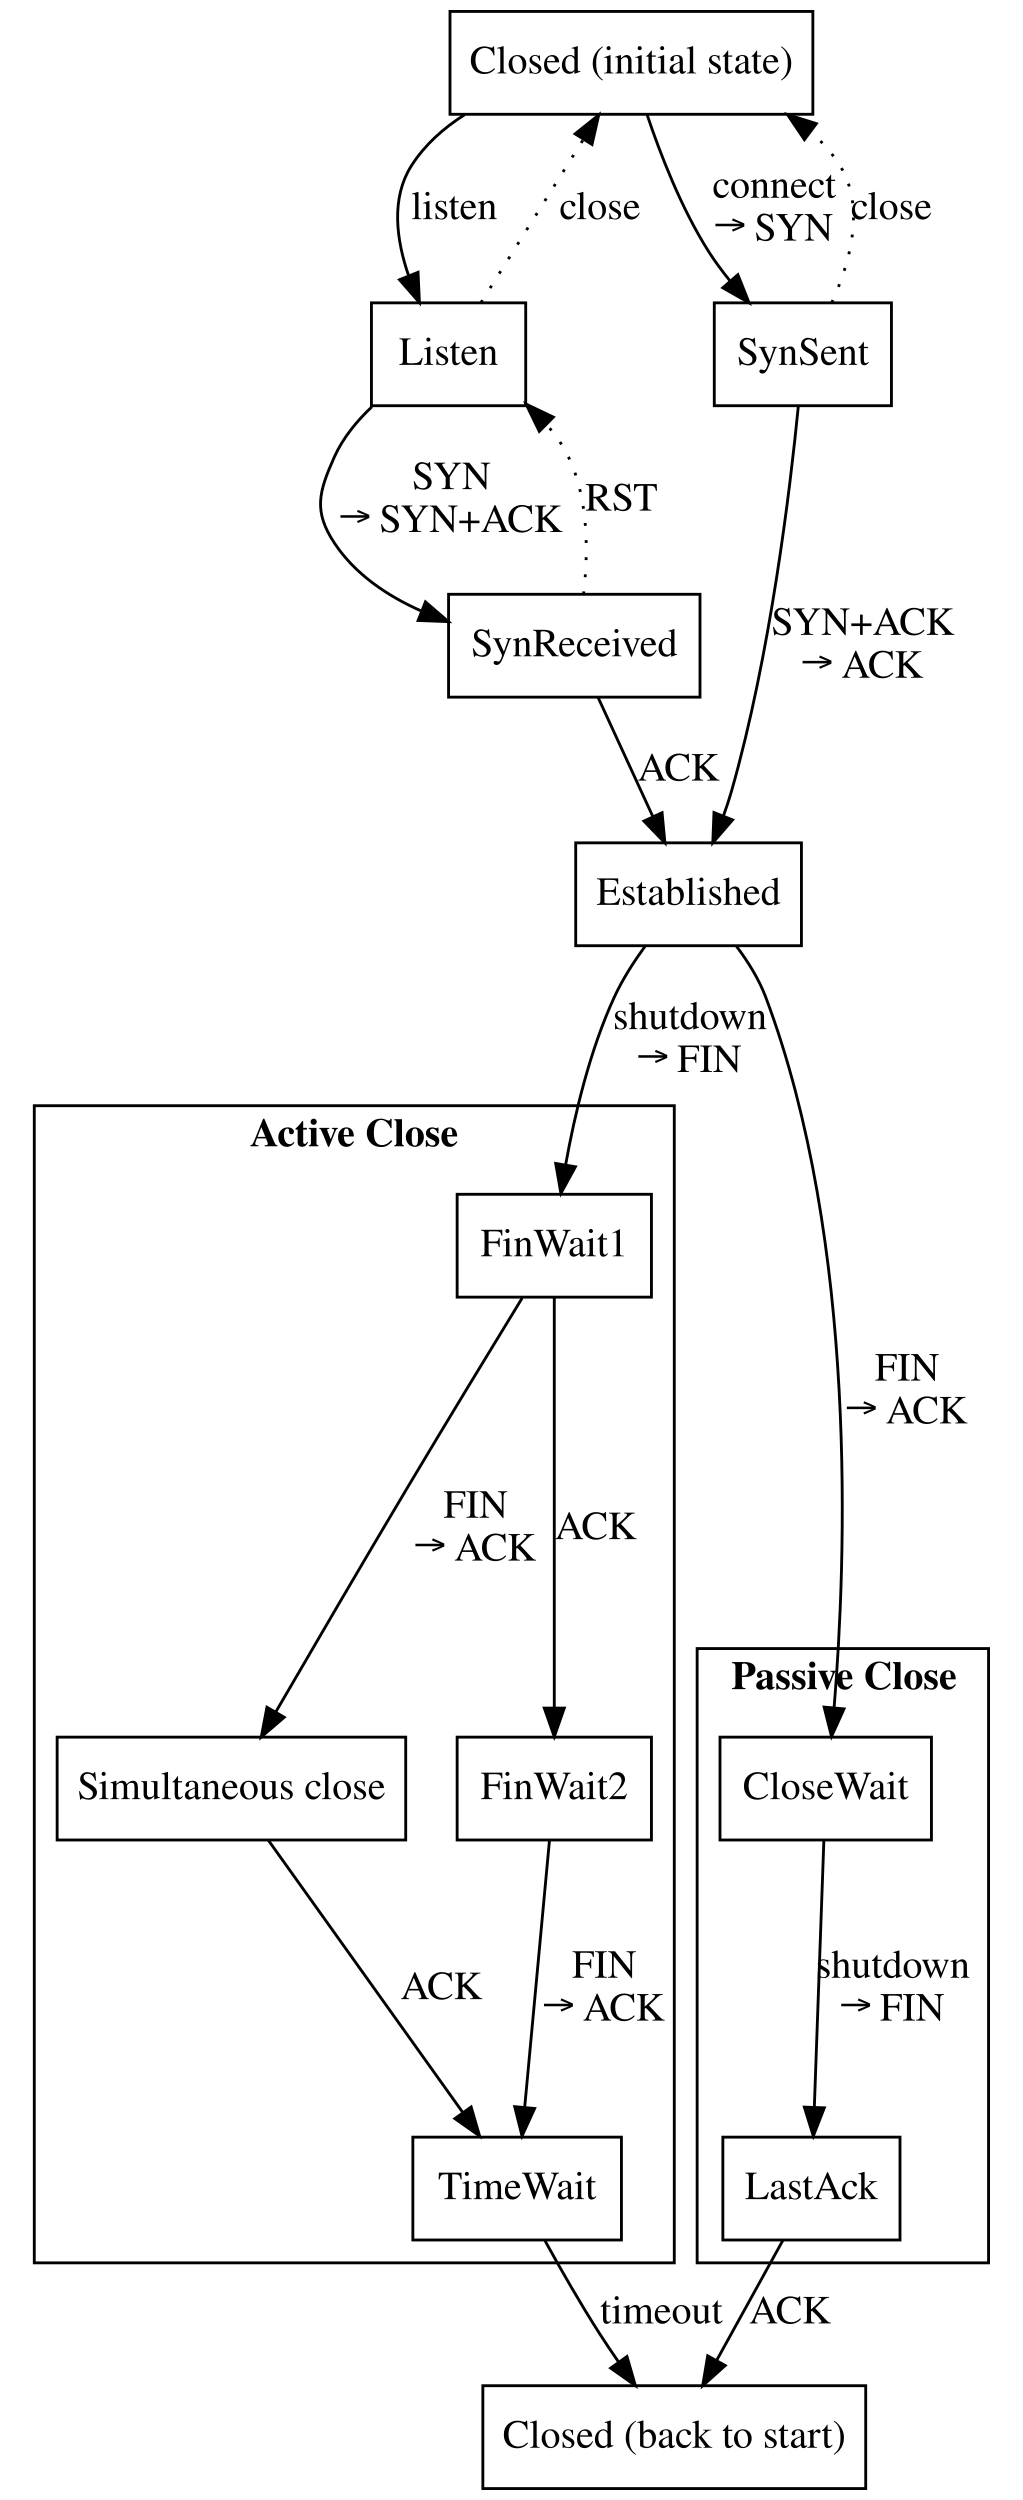
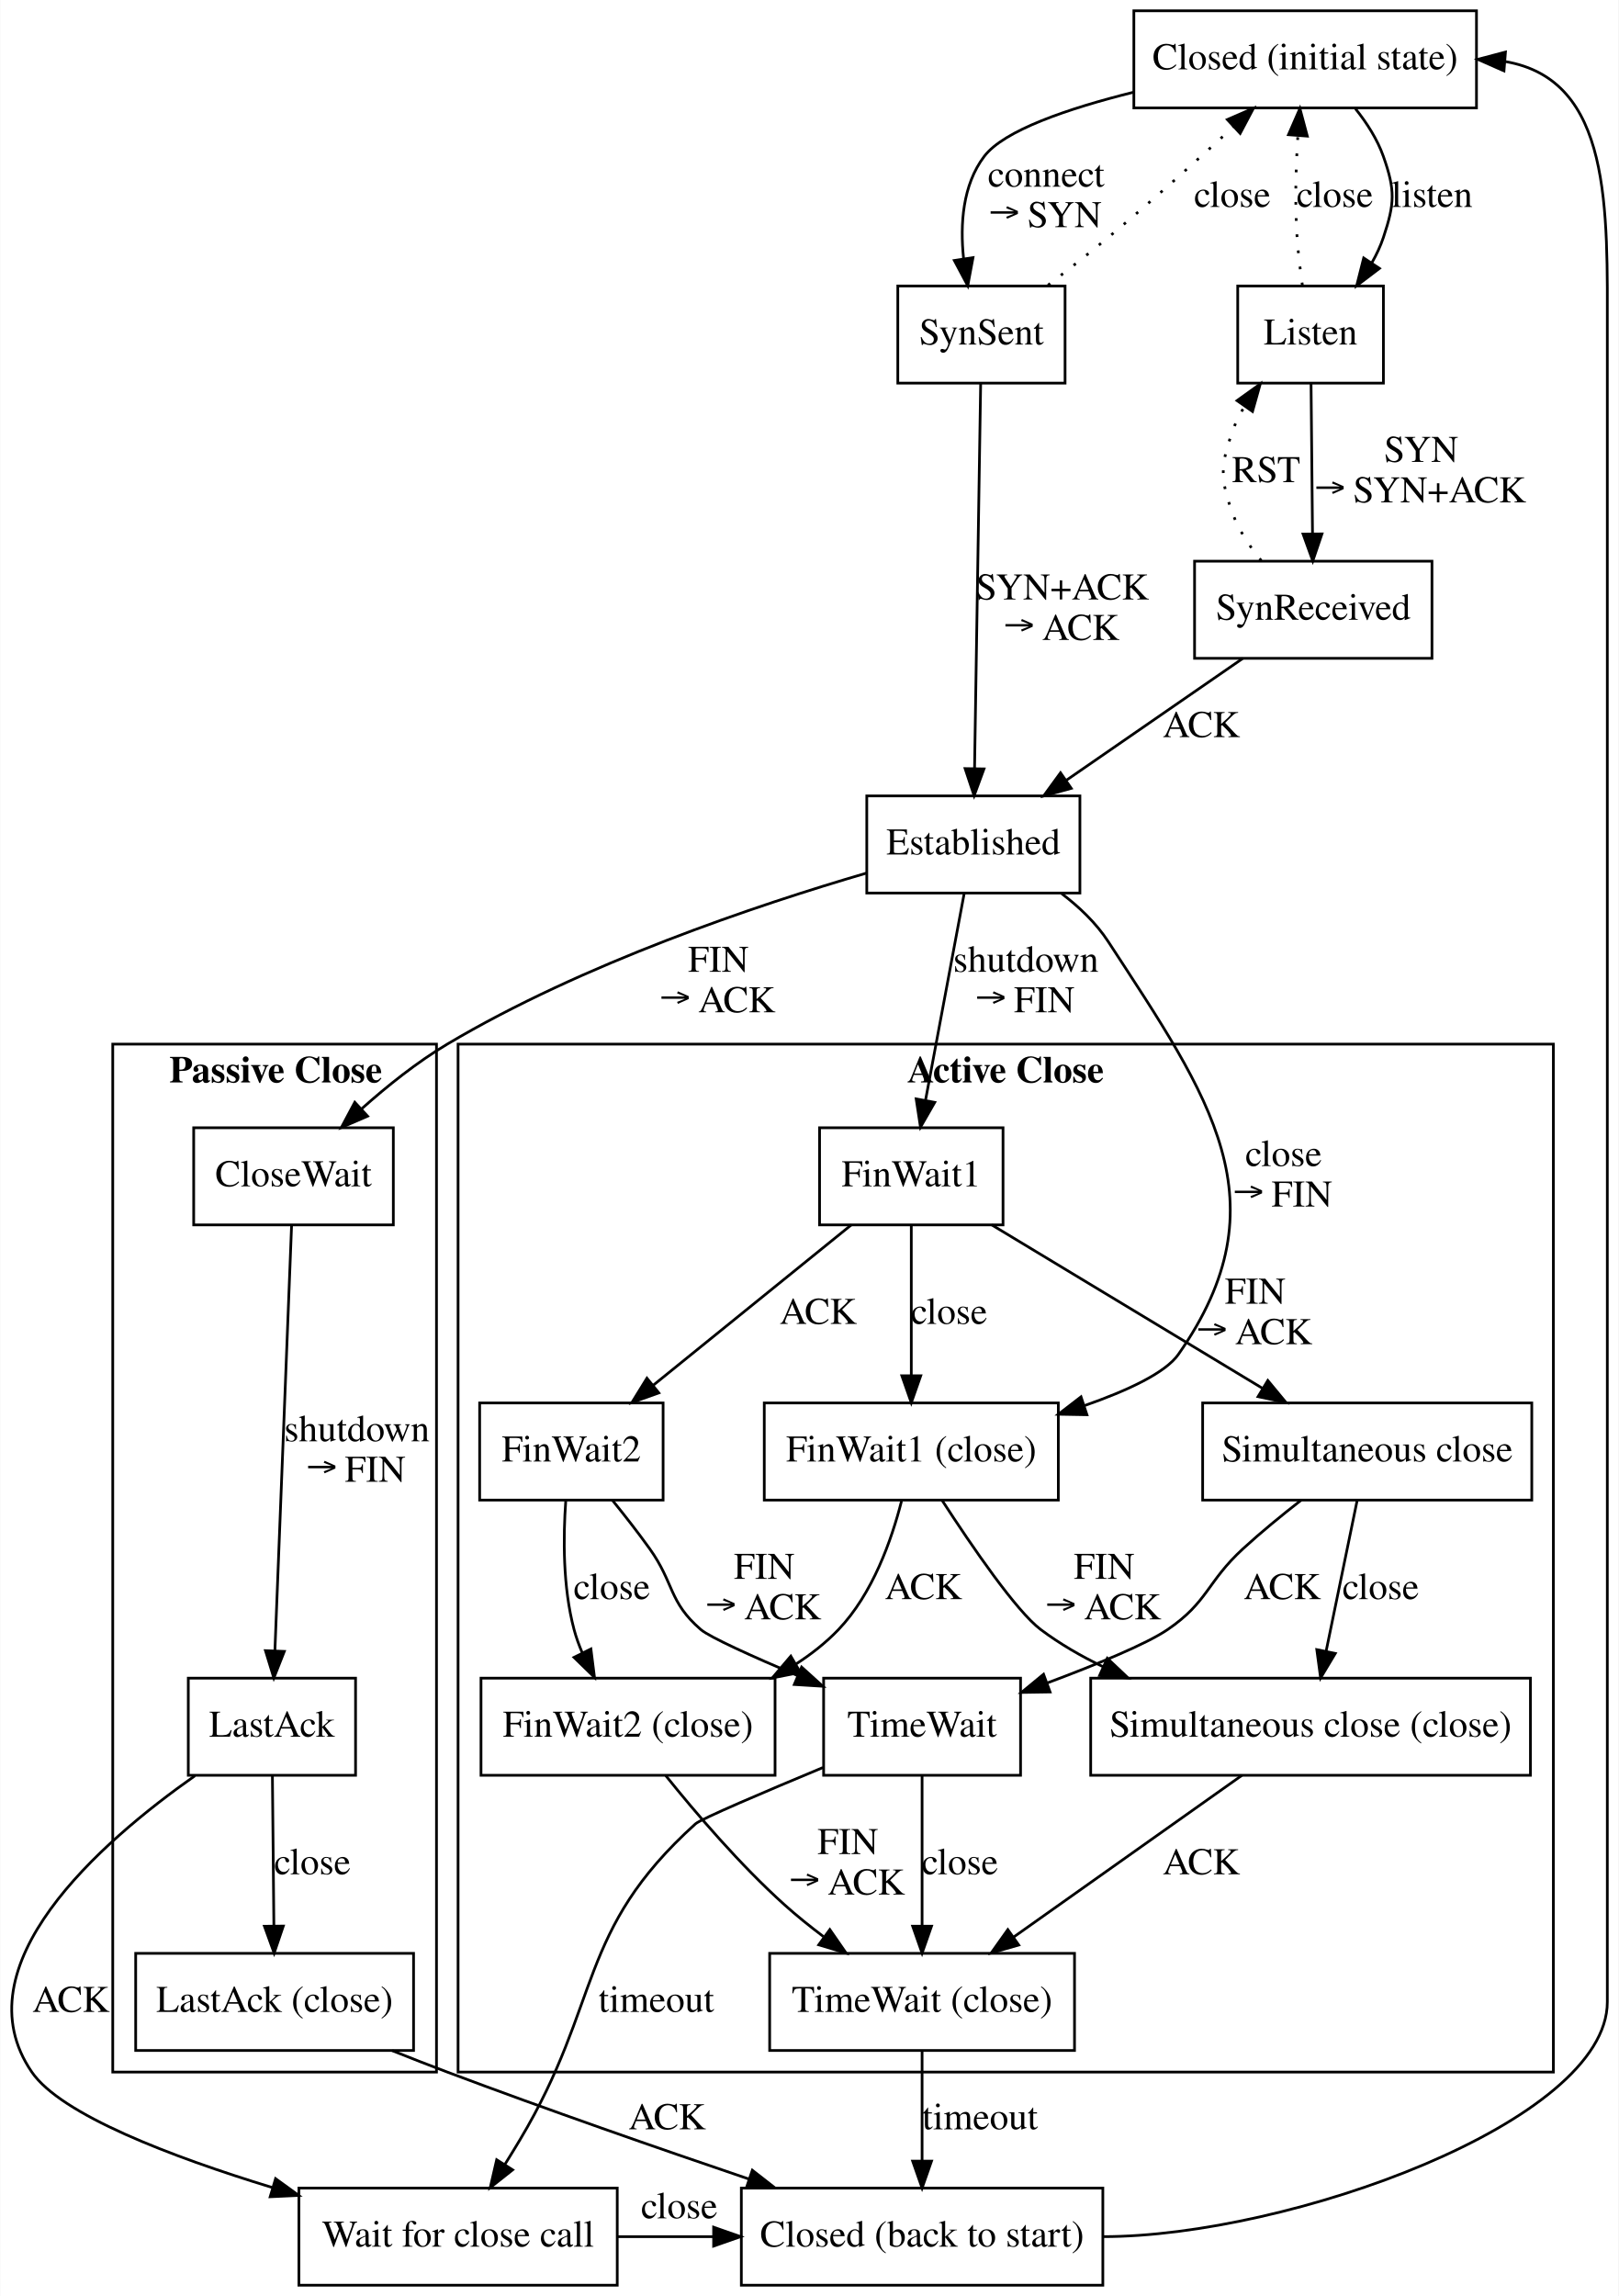
- <svg xmlns="http://www.w3.org/2000/svg" width="358pt" height="875pt" viewBox="0.00 0.00 358.00 875.00">
-   <g id="graph0" class="graph" transform="scale(1 1) rotate(0) translate(4 871)">
-     <polygon fill="#ffffff" stroke="transparent" points="-4,4 -4,-871 354,-871 354,4 -4,4" />
+ <svg xmlns="http://www.w3.org/2000/svg" width="600pt" height="851pt" viewBox="0.00 0.00 599.81 851.00">
+   <g id="graph0" class="graph" transform="scale(1 1) rotate(0) translate(4 847)">
+     <polygon fill="#ffffff" stroke="transparent" points="-4,4 -4,-847 595.814,-847 595.814,4 -4,4" />
    <g id="clust1" class="cluster">
-       <polygon fill="none" stroke="#000000" points="240,-79 240,-294 342,-294 342,-79 240,-79" />
-       <text text-anchor="start" x="248" y="-279.8" font-family="Times,serif" font-size="14.00" fill="#000000"> </text>
-       <text text-anchor="start" x="252" y="-279.8" font-family="Times,serif" font-weight="bold" font-size="14.00" fill="#000000">Passive Close</text>
-       <text text-anchor="start" x="330" y="-279.8" font-family="Times,serif" font-size="14.00" fill="#000000"> </text>
+       <polygon fill="none" stroke="#000000" points="37.701,-79 37.701,-460 157.701,-460 157.701,-79 37.701,-79" />
+       <text text-anchor="start" x="54.701" y="-445.8" font-family="Times,serif" font-size="14.00" fill="#000000"> </text>
+       <text text-anchor="start" x="58.701" y="-445.8" font-family="Times,serif" font-weight="bold" font-size="14.00" fill="#000000">Passive Close</text>
+       <text text-anchor="start" x="136.701" y="-445.8" font-family="Times,serif" font-size="14.00" fill="#000000"> </text>
    </g>
    <g id="clust2" class="cluster">
-       <polygon fill="none" stroke="#000000" points="8,-79 8,-484 232,-484 232,-79 8,-79" />
-       <text text-anchor="start" x="79.5" y="-469.8" font-family="Times,serif" font-size="14.00" fill="#000000"> </text>
-       <text text-anchor="start" x="83.5" y="-469.8" font-family="Times,serif" font-weight="bold" font-size="14.00" fill="#000000">Active Close</text>
-       <text text-anchor="start" x="156.5" y="-469.8" font-family="Times,serif" font-size="14.00" fill="#000000"> </text>
+       <polygon fill="none" stroke="#000000" points="165.701,-79 165.701,-460 571.701,-460 571.701,-79 165.701,-79" />
+       <text text-anchor="start" x="328.201" y="-445.8" font-family="Times,serif" font-size="14.00" fill="#000000"> </text>
+       <text text-anchor="start" x="332.201" y="-445.8" font-family="Times,serif" font-weight="bold" font-size="14.00" fill="#000000">Active Close</text>
+       <text text-anchor="start" x="405.201" y="-445.8" font-family="Times,serif" font-size="14.00" fill="#000000"> </text>
    </g>
    <g id="node1" class="node">
-       <polygon fill="none" stroke="#000000" points="280.5,-867 153.5,-867 153.5,-831 280.5,-831 280.5,-867" />
-       <text text-anchor="middle" x="217" y="-845.3" font-family="Times,serif" font-size="14.00" fill="#000000">Closed (initial state)</text>
+       <polygon fill="none" stroke="#000000" points="543.201,-843 416.201,-843 416.201,-807 543.201,-807 543.201,-843" />
+       <text text-anchor="middle" x="479.701" y="-821.3" font-family="Times,serif" font-size="14.00" fill="#000000">Closed (initial state)</text>
+     </g>
+     <g id="node3" class="node">
+       <polygon fill="none" stroke="#000000" points="508.701,-741 454.701,-741 454.701,-705 508.701,-705 508.701,-741" />
+       <text text-anchor="middle" x="481.701" y="-719.3" font-family="Times,serif" font-size="14.00" fill="#000000">Listen</text>
+     </g>
+     <g id="edge1" class="edge">
+       <path fill="none" stroke="#000000" d="M498.346,-806.694C502.566,-801.419 506.459,-795.358 508.701,-789 513.136,-776.426 512.917,-771.649 508.701,-759 507.639,-755.813 506.171,-752.681 504.465,-749.675" />
+       <polygon fill="#000000" stroke="#000000" points="507.234,-747.517 498.796,-741.109 501.396,-751.38 507.234,-747.517" />
+       <text text-anchor="middle" x="526.701" y="-770.3" font-family="Times,serif" font-size="14.00" fill="#000000">listen</text>
+     </g>
+     <g id="node4" class="node">
+       <polygon fill="none" stroke="#000000" points="390.701,-741 328.701,-741 328.701,-705 390.701,-705 390.701,-741" />
+       <text text-anchor="middle" x="359.701" y="-719.3" font-family="Times,serif" font-size="14.00" fill="#000000">SynSent</text>
+     </g>
+     <g id="edge2" class="edge">
+       <path fill="none" stroke="#000000" d="M416.011,-812.803C391.665,-806.748 367.978,-798.651 360.701,-789 352.723,-778.42 351.748,-763.934 353.077,-751.228" />
+       <polygon fill="#000000" stroke="#000000" points="356.574,-751.514 354.632,-741.098 349.655,-750.451 356.574,-751.514" />
+       <text text-anchor="middle" x="383.701" y="-777.8" font-family="Times,serif" font-size="14.00" fill="#000000">connect</text>
+       <text text-anchor="middle" x="383.701" y="-762.8" font-family="Times,serif" font-size="14.00" fill="#000000">→ SYN</text>
    </g>
    <g id="node2" class="node">
-       <polygon fill="none" stroke="#000000" points="180,-765 126,-765 126,-729 180,-729 180,-765" />
-       <text text-anchor="middle" x="153" y="-743.3" font-family="Times,serif" font-size="14.00" fill="#000000">Listen</text>
-     </g>
-     <g id="edge1" class="edge">
-       <path fill="none" stroke="#000000" d="M158.689,-830.904C151.284,-826.217 144.674,-820.345 140,-813 132.777,-801.649 134.687,-787.149 138.974,-774.632" />
-       <polygon fill="#000000" stroke="#000000" points="142.316,-775.701 142.792,-765.117 135.819,-773.095 142.316,-775.701" />
-       <text text-anchor="middle" x="155" y="-794.3" font-family="Times,serif" font-size="14.00" fill="#000000">listen</text>
-     </g>
-     <g id="node3" class="node">
-       <polygon fill="none" stroke="#000000" points="308,-765 246,-765 246,-729 308,-729 308,-765" />
-       <text text-anchor="middle" x="277" y="-743.3" font-family="Times,serif" font-size="14.00" fill="#000000">SynSent</text>
-     </g>
-     <g id="edge2" class="edge">
-       <path fill="none" stroke="#000000" d="M222.5,-830.8C227.103,-817.056 234.453,-798.056 244,-783 246.248,-779.456 248.86,-775.936 251.612,-772.564" />
-       <polygon fill="#000000" stroke="#000000" points="254.252,-774.862 258.18,-765.022 248.973,-770.264 254.252,-774.862" />
-       <text text-anchor="middle" x="267" y="-801.8" font-family="Times,serif" font-size="14.00" fill="#000000">connect</text>
-       <text text-anchor="middle" x="267" y="-786.8" font-family="Times,serif" font-size="14.00" fill="#000000">→ SYN</text>
+       <polygon fill="none" stroke="#000000" points="396.201,-552 317.201,-552 317.201,-516 396.201,-516 396.201,-552" />
+       <text text-anchor="middle" x="356.701" y="-530.3" font-family="Times,serif" font-size="14.00" fill="#000000">Established</text>
+     </g>
+     <g id="node6" class="node">
+       <polygon fill="none" stroke="#000000" points="141.701,-429 67.701,-429 67.701,-393 141.701,-393 141.701,-429" />
+       <text text-anchor="middle" x="104.701" y="-407.3" font-family="Times,serif" font-size="14.00" fill="#000000">CloseWait</text>
+     </g>
+     <g id="edge11" class="edge">
+       <path fill="none" stroke="#000000" d="M317.152,-523.41C276.418,-511.514 211.967,-489.885 161.701,-460 150.484,-453.331 139.333,-444.396 129.907,-435.982" />
+       <polygon fill="#000000" stroke="#000000" points="132.16,-433.298 122.433,-429.098 127.418,-438.447 132.16,-433.298" />
+       <text text-anchor="middle" x="262.201" y="-486.8" font-family="Times,serif" font-size="14.00" fill="#000000">FIN</text>
+       <text text-anchor="middle" x="262.201" y="-471.8" font-family="Times,serif" font-size="14.00" fill="#000000">→ ACK</text>
+     </g>
+     <g id="node9" class="node">
+       <polygon fill="none" stroke="#000000" points="367.701,-429 299.701,-429 299.701,-393 367.701,-393 367.701,-429" />
+       <text text-anchor="middle" x="333.701" y="-407.3" font-family="Times,serif" font-size="14.00" fill="#000000">FinWait1</text>
+     </g>
+     <g id="edge9" class="edge">
+       <path fill="none" stroke="#000000" d="M353.307,-515.851C349.536,-495.684 343.399,-462.864 338.995,-439.313" />
+       <polygon fill="#000000" stroke="#000000" points="342.387,-438.41 337.109,-429.224 335.506,-439.697 342.387,-438.41" />
+       <text text-anchor="middle" x="376.201" y="-486.8" font-family="Times,serif" font-size="14.00" fill="#000000">shutdown</text>
+       <text text-anchor="middle" x="376.201" y="-471.8" font-family="Times,serif" font-size="14.00" fill="#000000">→ FIN</text>
+     </g>
+     <g id="node10" class="node">
+       <polygon fill="none" stroke="#000000" points="388.201,-327 279.201,-327 279.201,-291 388.201,-291 388.201,-327" />
+       <text text-anchor="middle" x="333.701" y="-305.3" font-family="Times,serif" font-size="14.00" fill="#000000">FinWait1 (close)</text>
+     </g>
+     <g id="edge10" class="edge">
+       <path fill="none" stroke="#000000" d="M389.256,-515.932C395.889,-510.907 402.204,-504.9 406.701,-498 444.359,-440.212 472.272,-401.495 432.701,-345 427.899,-338.144 413.874,-331.589 397.835,-325.995" />
+       <polygon fill="#000000" stroke="#000000" points="398.807,-322.63 388.214,-322.818 396.612,-329.277 398.807,-322.63" />
+       <text text-anchor="middle" x="471.701" y="-414.8" font-family="Times,serif" font-size="14.00" fill="#000000">close</text>
+       <text text-anchor="middle" x="471.701" y="-399.8" font-family="Times,serif" font-size="14.00" fill="#000000">→ FIN</text>
    </g>
    <g id="edge4" class="edge">
-       <path fill="none" stroke="#000000" stroke-dasharray="1,5" d="M164.343,-765.078C174.232,-780.839 188.719,-803.927 199.995,-821.899" />
-       <polygon fill="#000000" stroke="#000000" points="197.278,-824.154 205.558,-830.764 203.208,-820.434 197.278,-824.154" />
-       <text text-anchor="middle" x="206" y="-794.3" font-family="Times,serif" font-size="14.00" fill="#000000">close</text>
-     </g>
-     <g id="node4" class="node">
-       <polygon fill="none" stroke="#000000" points="241,-663 153,-663 153,-627 241,-627 241,-663" />
-       <text text-anchor="middle" x="197" y="-641.3" font-family="Times,serif" font-size="14.00" fill="#000000">SynReceived</text>
+       <path fill="none" stroke="#000000" stroke-dasharray="1,5" d="M478.667,-741.263C477.86,-746.93 477.101,-753.209 476.701,-759 475.847,-771.353 476.247,-785.024 476.995,-796.705" />
+       <polygon fill="#000000" stroke="#000000" points="473.512,-797.069 477.754,-806.778 480.493,-796.543 473.512,-797.069" />
+       <text text-anchor="middle" x="490.701" y="-770.3" font-family="Times,serif" font-size="14.00" fill="#000000">close</text>
+     </g>
+     <g id="node5" class="node">
+       <polygon fill="none" stroke="#000000" points="526.701,-639 438.701,-639 438.701,-603 526.701,-603 526.701,-639" />
+       <text text-anchor="middle" x="482.701" y="-617.3" font-family="Times,serif" font-size="14.00" fill="#000000">SynReceived</text>
    </g>
    <g id="edge3" class="edge">
-       <path fill="none" stroke="#000000" d="M126.177,-728.645C120.836,-723.6 115.965,-717.657 113,-711 107.576,-698.82 105.66,-692.131 113,-681 120.168,-670.13 131.371,-662.53 143.287,-657.22" />
-       <polygon fill="#000000" stroke="#000000" points="144.903,-660.346 152.933,-653.434 142.345,-653.83 144.903,-660.346" />
-       <text text-anchor="middle" x="154" y="-699.8" font-family="Times,serif" font-size="14.00" fill="#000000">SYN</text>
-       <text text-anchor="middle" x="154" y="-684.8" font-family="Times,serif" font-size="14.00" fill="#000000">→ SYN+ACK</text>
+       <path fill="none" stroke="#000000" d="M481.88,-704.764C482.031,-689.317 482.251,-666.915 482.425,-649.164" />
+       <polygon fill="#000000" stroke="#000000" points="485.925,-649.111 482.524,-639.078 478.926,-649.043 485.925,-649.111" />
+       <text text-anchor="middle" x="522.701" y="-675.8" font-family="Times,serif" font-size="14.00" fill="#000000">SYN</text>
+       <text text-anchor="middle" x="522.701" y="-660.8" font-family="Times,serif" font-size="14.00" fill="#000000">→ SYN+ACK</text>
    </g>
    <g id="edge8" class="edge">
-       <path fill="none" stroke="#000000" stroke-dasharray="1,5" d="M287.125,-765.065C293.509,-779.09 299.004,-798.521 290,-813 287.226,-817.461 283.719,-821.385 279.749,-824.835" />
-       <polygon fill="#000000" stroke="#000000" points="277.541,-822.115 271.618,-830.899 281.726,-827.726 277.541,-822.115" />
-       <text text-anchor="middle" x="308" y="-794.3" font-family="Times,serif" font-size="14.00" fill="#000000">close</text>
-     </g>
-     <g id="node5" class="node">
-       <polygon fill="none" stroke="#000000" points="276.5,-576 197.5,-576 197.5,-540 276.5,-540 276.5,-576" />
-       <text text-anchor="middle" x="237" y="-554.3" font-family="Times,serif" font-size="14.00" fill="#000000">Established</text>
+       <path fill="none" stroke="#000000" stroke-dasharray="1,5" d="M384.391,-741.313C391.673,-746.874 399.592,-753.081 406.701,-759 422.396,-772.069 439.35,-787.324 452.966,-799.873" />
+       <polygon fill="#000000" stroke="#000000" points="450.848,-802.683 460.562,-806.913 455.606,-797.548 450.848,-802.683" />
+       <text text-anchor="middle" x="452.701" y="-770.3" font-family="Times,serif" font-size="14.00" fill="#000000">close</text>
    </g>
    <g id="edge7" class="edge">
-       <path fill="none" stroke="#000000" d="M275.409,-728.8C272.57,-699.824 265.609,-641.617 252,-594 251.198,-591.192 250.24,-588.309 249.202,-585.456" />
-       <polygon fill="#000000" stroke="#000000" points="252.403,-584.033 245.473,-576.019 245.893,-586.606 252.403,-584.033" />
-       <text text-anchor="middle" x="298" y="-648.8" font-family="Times,serif" font-size="14.00" fill="#000000">SYN+ACK</text>
-       <text text-anchor="middle" x="298" y="-633.8" font-family="Times,serif" font-size="14.00" fill="#000000">→ ACK</text>
+       <path fill="none" stroke="#000000" d="M359.413,-704.878C358.889,-671.857 357.775,-601.673 357.15,-562.299" />
+       <polygon fill="#000000" stroke="#000000" points="360.646,-562.01 356.988,-552.067 353.647,-562.122 360.646,-562.01" />
+       <text text-anchor="middle" x="389.701" y="-624.8" font-family="Times,serif" font-size="14.00" fill="#000000">SYN+ACK</text>
+       <text text-anchor="middle" x="389.701" y="-609.8" font-family="Times,serif" font-size="14.00" fill="#000000">→ ACK</text>
+     </g>
+     <g id="edge6" class="edge">
+       <path fill="none" stroke="#000000" d="M456.594,-602.973C437.672,-589.909 411.895,-572.11 391.266,-557.866" />
+       <polygon fill="#000000" stroke="#000000" points="392.992,-554.805 382.775,-552.003 389.015,-560.566 392.992,-554.805" />
+       <text text-anchor="middle" x="441.201" y="-573.8" font-family="Times,serif" font-size="14.00" fill="#000000">ACK</text>
    </g>
    <g id="edge5" class="edge">
-       <path fill="none" stroke="#000000" stroke-dasharray="1,5" d="M200.244,-663.007C201.863,-676.823 202.174,-696.005 195,-711 193.035,-715.107 190.358,-718.927 187.299,-722.427" />
-       <polygon fill="#000000" stroke="#000000" points="184.748,-720.028 180.123,-729.56 189.682,-724.992 184.748,-720.028" />
-       <text text-anchor="middle" x="213.5" y="-692.3" font-family="Times,serif" font-size="14.00" fill="#000000">RST</text>
-     </g>
-     <g id="edge6" class="edge">
-       <path fill="none" stroke="#000000" d="M205.288,-626.973C210.812,-614.958 218.177,-598.94 224.419,-585.365" />
-       <polygon fill="#000000" stroke="#000000" points="227.725,-586.551 228.723,-576.003 221.365,-583.627 227.725,-586.551" />
-       <text text-anchor="middle" x="233.5" y="-597.8" font-family="Times,serif" font-size="14.00" fill="#000000">ACK</text>
-     </g>
-     <g id="node6" class="node">
-       <polygon fill="none" stroke="#000000" points="322,-263 248,-263 248,-227 322,-227 322,-263" />
-       <text text-anchor="middle" x="285" y="-241.3" font-family="Times,serif" font-size="14.00" fill="#000000">CloseWait</text>
-     </g>
-     <g id="edge10" class="edge">
-       <path fill="none" stroke="#000000" d="M253.778,-539.779C257.813,-534.415 261.636,-528.289 264,-522 296.321,-436.022 292.174,-324.66 287.932,-273.27" />
-       <polygon fill="#000000" stroke="#000000" points="291.412,-272.894 287.038,-263.245 284.44,-273.516 291.412,-272.894" />
-       <text text-anchor="middle" x="313.5" y="-387.8" font-family="Times,serif" font-size="14.00" fill="#000000">FIN</text>
-       <text text-anchor="middle" x="313.5" y="-372.8" font-family="Times,serif" font-size="14.00" fill="#000000">→ ACK</text>
+       <path fill="none" stroke="#000000" stroke-dasharray="1,5" d="M463.422,-639.214C459.057,-644.489 455.027,-650.574 452.701,-657 448.162,-669.537 448.266,-674.426 452.701,-687 453.822,-690.179 455.356,-693.284 457.137,-696.253" />
+       <polygon fill="#000000" stroke="#000000" points="454.449,-698.516 463.055,-704.694 460.18,-694.497 454.449,-698.516" />
+       <text text-anchor="middle" x="465.201" y="-668.3" font-family="Times,serif" font-size="14.00" fill="#000000">RST</text>
+     </g>
+     <g id="node7" class="node">
+       <polygon fill="none" stroke="#000000" points="127.701,-225 65.701,-225 65.701,-189 127.701,-189 127.701,-225" />
+       <text text-anchor="middle" x="96.701" y="-203.3" font-family="Times,serif" font-size="14.00" fill="#000000">LastAck</text>
+     </g>
+     <g id="edge17" class="edge">
+       <path fill="none" stroke="#000000" d="M103.991,-392.896C102.594,-357.284 99.481,-277.893 97.811,-235.297" />
+       <polygon fill="#000000" stroke="#000000" points="101.299,-234.918 97.409,-225.063 94.304,-235.193 101.299,-234.918" />
+       <text text-anchor="middle" x="128.201" y="-312.8" font-family="Times,serif" font-size="14.00" fill="#000000">shutdown</text>
+       <text text-anchor="middle" x="128.201" y="-297.8" font-family="Times,serif" font-size="14.00" fill="#000000">→ FIN</text>
    </g>
    <g id="node8" class="node">
-       <polygon fill="none" stroke="#000000" points="224,-453 156,-453 156,-417 224,-417 224,-453" />
-       <text text-anchor="middle" x="190" y="-431.3" font-family="Times,serif" font-size="14.00" fill="#000000">FinWait1</text>
-     </g>
-     <g id="edge9" class="edge">
-       <path fill="none" stroke="#000000" d="M221.768,-539.8C217.794,-534.343 213.835,-528.163 211,-522 202.45,-503.413 197.139,-480.931 193.998,-463.477" />
-       <polygon fill="#000000" stroke="#000000" points="197.405,-462.63 192.313,-453.339 190.5,-463.778 197.405,-462.63" />
-       <text text-anchor="middle" x="237.5" y="-510.8" font-family="Times,serif" font-size="14.00" fill="#000000">shutdown</text>
-       <text text-anchor="middle" x="237.5" y="-495.8" font-family="Times,serif" font-size="14.00" fill="#000000">→ FIN</text>
-     </g>
-     <g id="node7" class="node">
-       <polygon fill="none" stroke="#000000" points="311,-123 249,-123 249,-87 311,-87 311,-123" />
-       <text text-anchor="middle" x="280" y="-101.3" font-family="Times,serif" font-size="14.00" fill="#000000">LastAck</text>
+       <polygon fill="none" stroke="#000000" points="149.201,-123 46.201,-123 46.201,-87 149.201,-87 149.201,-123" />
+       <text text-anchor="middle" x="97.701" y="-101.3" font-family="Times,serif" font-size="14.00" fill="#000000">LastAck (close)</text>
+     </g>
+     <g id="edge19" class="edge">
+       <path fill="none" stroke="#000000" d="M96.88,-188.764C97.031,-173.317 97.251,-150.915 97.425,-133.164" />
+       <polygon fill="#000000" stroke="#000000" points="100.925,-133.112 97.524,-123.078 93.926,-133.043 100.925,-133.112" />
+       <text text-anchor="middle" x="111.701" y="-152.3" font-family="Times,serif" font-size="14.00" fill="#000000">close</text>
+     </g>
+     <g id="node17" class="node">
+       <polygon fill="none" stroke="#000000" points="224.701,-36 106.701,-36 106.701,0 224.701,0 224.701,-36" />
+       <text text-anchor="middle" x="165.701" y="-14.3" font-family="Times,serif" font-size="14.00" fill="#000000">Wait for close call</text>
+     </g>
+     <g id="edge14" class="edge">
+       <path fill="none" stroke="#000000" d="M68.165,-188.822C32.928,-164.053 -19.243,-118.284 7.701,-79 18.54,-63.196 59.306,-47.671 96.711,-36.238" />
+       <polygon fill="#000000" stroke="#000000" points="98.055,-39.489 106.635,-33.274 96.052,-32.782 98.055,-39.489" />
+       <text text-anchor="middle" x="22.201" y="-101.3" font-family="Times,serif" font-size="14.00" fill="#000000">ACK</text>
+     </g>
+     <g id="node18" class="node">
+       <polygon fill="none" stroke="#000000" points="404.701,-36 270.701,-36 270.701,0 404.701,0 404.701,-36" />
+       <text text-anchor="middle" x="337.701" y="-14.3" font-family="Times,serif" font-size="14.00" fill="#000000">Closed (back to start)</text>
+     </g>
+     <g id="edge26" class="edge">
+       <path fill="none" stroke="#000000" d="M141.304,-86.932C148.108,-84.215 155.078,-81.491 161.701,-79 198.479,-65.167 239.993,-50.723 273.463,-39.365" />
+       <polygon fill="#000000" stroke="#000000" points="274.776,-42.615 283.127,-36.095 272.533,-35.985 274.776,-42.615" />
+       <text text-anchor="middle" x="243.201" y="-57.8" font-family="Times,serif" font-size="14.00" fill="#000000">ACK</text>
+     </g>
+     <g id="edge18" class="edge">
+       <path fill="none" stroke="#000000" d="M333.701,-392.764C333.701,-377.317 333.701,-354.915 333.701,-337.164" />
+       <polygon fill="#000000" stroke="#000000" points="337.201,-337.078 333.701,-327.078 330.201,-337.078 337.201,-337.078" />
+       <text text-anchor="middle" x="347.701" y="-356.3" font-family="Times,serif" font-size="14.00" fill="#000000">close</text>
+     </g>
+     <g id="node11" class="node">
+       <polygon fill="none" stroke="#000000" points="241.701,-327 173.701,-327 173.701,-291 241.701,-291 241.701,-327" />
+       <text text-anchor="middle" x="207.701" y="-305.3" font-family="Times,serif" font-size="14.00" fill="#000000">FinWait2</text>
+     </g>
+     <g id="edge15" class="edge">
+       <path fill="none" stroke="#000000" d="M311.465,-392.999C291.078,-376.496 260.711,-351.913 238.09,-333.601" />
+       <polygon fill="#000000" stroke="#000000" points="240.113,-330.736 230.139,-327.164 235.709,-336.176 240.113,-330.736" />
+       <text text-anchor="middle" x="299.201" y="-356.3" font-family="Times,serif" font-size="14.00" fill="#000000">ACK</text>
+     </g>
+     <g id="node13" class="node">
+       <polygon fill="none" stroke="#000000" points="563.701,-327 441.701,-327 441.701,-291 563.701,-291 563.701,-327" />
+       <text text-anchor="middle" x="502.701" y="-305.3" font-family="Times,serif" font-size="14.00" fill="#000000">Simultaneous close</text>
+     </g>
+     <g id="edge12" class="edge">
+       <path fill="none" stroke="#000000" d="M363.526,-392.999C391.469,-376.134 433.392,-350.831 463.922,-332.405" />
+       <polygon fill="#000000" stroke="#000000" points="465.853,-335.328 472.606,-327.164 462.236,-329.335 465.853,-335.328" />
+       <text text-anchor="middle" x="461.201" y="-363.8" font-family="Times,serif" font-size="14.00" fill="#000000">FIN</text>
+       <text text-anchor="middle" x="461.201" y="-348.8" font-family="Times,serif" font-size="14.00" fill="#000000">→ ACK</text>
+     </g>
+     <g id="node12" class="node">
+       <polygon fill="none" stroke="#000000" points="283.201,-225 174.201,-225 174.201,-189 283.201,-189 283.201,-225" />
+       <text text-anchor="middle" x="228.701" y="-203.3" font-family="Times,serif" font-size="14.00" fill="#000000">FinWait2 (close)</text>
+     </g>
+     <g id="edge27" class="edge">
+       <path fill="none" stroke="#000000" d="M330.103,-290.74C326.413,-276.229 319.368,-256.238 306.701,-243 302.059,-238.149 296.638,-233.891 290.856,-230.167" />
+       <polygon fill="#000000" stroke="#000000" points="292.572,-227.116 282.173,-225.087 289.036,-233.158 292.572,-227.116" />
+       <text text-anchor="middle" x="338.201" y="-254.3" font-family="Times,serif" font-size="14.00" fill="#000000">ACK</text>
+     </g>
+     <g id="node14" class="node">
+       <polygon fill="none" stroke="#000000" points="563.201,-225 400.201,-225 400.201,-189 563.201,-189 563.201,-225" />
+       <text text-anchor="middle" x="481.701" y="-203.3" font-family="Times,serif" font-size="14.00" fill="#000000">Simultaneous close (close)</text>
+     </g>
+     <g id="edge24" class="edge">
+       <path fill="none" stroke="#000000" d="M345.064,-290.987C356.152,-273.884 372.635,-249.803 381.701,-243 388.724,-237.729 396.592,-233.174 404.748,-229.251" />
+       <polygon fill="#000000" stroke="#000000" points="406.353,-232.367 414.049,-225.085 403.492,-225.978 406.353,-232.367" />
+       <text text-anchor="middle" x="405.201" y="-261.8" font-family="Times,serif" font-size="14.00" fill="#000000">FIN</text>
+       <text text-anchor="middle" x="405.201" y="-246.8" font-family="Times,serif" font-size="14.00" fill="#000000">→ ACK</text>
+     </g>
+     <g id="edge21" class="edge">
+       <path fill="none" stroke="#000000" d="M205.62,-290.745C204.652,-277.308 204.5,-258.721 208.701,-243 209.462,-240.151 210.498,-237.285 211.699,-234.482" />
+       <polygon fill="#000000" stroke="#000000" points="214.942,-235.821 216.265,-225.31 208.675,-232.702 214.942,-235.821" />
+       <text text-anchor="middle" x="222.701" y="-254.3" font-family="Times,serif" font-size="14.00" fill="#000000">close</text>
+     </g>
+     <g id="node15" class="node">
+       <polygon fill="none" stroke="#000000" points="374.201,-225 301.201,-225 301.201,-189 374.201,-189 374.201,-225" />
+       <text text-anchor="middle" x="337.701" y="-203.3" font-family="Times,serif" font-size="14.00" fill="#000000">TimeWait</text>
+     </g>
+     <g id="edge13" class="edge">
+       <path fill="none" stroke="#000000" d="M222.865,-290.998C227.448,-285.341 232.403,-279.004 236.701,-273 245.888,-260.167 243.732,-253.287 255.701,-243 258.959,-240.2 274.69,-233.106 291.516,-225.949" />
+       <polygon fill="#000000" stroke="#000000" points="293.048,-229.102 300.904,-221.994 290.33,-222.651 293.048,-229.102" />
+       <text text-anchor="middle" x="279.201" y="-261.8" font-family="Times,serif" font-size="14.00" fill="#000000">FIN</text>
+       <text text-anchor="middle" x="279.201" y="-246.8" font-family="Times,serif" font-size="14.00" fill="#000000">→ ACK</text>
+     </g>
+     <g id="node16" class="node">
+       <polygon fill="none" stroke="#000000" points="394.201,-123 281.201,-123 281.201,-87 394.201,-87 394.201,-123" />
+       <text text-anchor="middle" x="337.701" y="-101.3" font-family="Times,serif" font-size="14.00" fill="#000000">TimeWait (close)</text>
+     </g>
+     <g id="edge25" class="edge">
+       <path fill="none" stroke="#000000" d="M242.68,-188.876C253.829,-174.997 270.252,-155.787 286.701,-141 291.193,-136.962 296.147,-132.976 301.147,-129.21" />
+       <polygon fill="#000000" stroke="#000000" points="303.506,-131.823 309.536,-123.111 299.389,-126.161 303.506,-131.823" />
+       <text text-anchor="middle" x="310.201" y="-159.8" font-family="Times,serif" font-size="14.00" fill="#000000">FIN</text>
+       <text text-anchor="middle" x="310.201" y="-144.8" font-family="Times,serif" font-size="14.00" fill="#000000">→ ACK</text>
+     </g>
+     <g id="edge20" class="edge">
+       <path fill="none" stroke="#000000" d="M498.947,-290.764C495.751,-275.245 491.111,-252.704 487.448,-234.914" />
+       <polygon fill="#000000" stroke="#000000" points="490.868,-234.166 485.423,-225.078 484.011,-235.578 490.868,-234.166" />
+       <text text-anchor="middle" x="507.701" y="-254.3" font-family="Times,serif" font-size="14.00" fill="#000000">close</text>
    </g>
    <g id="edge16" class="edge">
-       <path fill="none" stroke="#000000" d="M284.357,-226.984C283.514,-203.383 282.026,-161.72 281.026,-133.737" />
-       <polygon fill="#000000" stroke="#000000" points="284.512,-133.26 280.657,-123.391 277.516,-133.51 284.512,-133.26" />
-       <text text-anchor="middle" x="308.5" y="-178.8" font-family="Times,serif" font-size="14.00" fill="#000000">shutdown</text>
-       <text text-anchor="middle" x="308.5" y="-163.8" font-family="Times,serif" font-size="14.00" fill="#000000">→ FIN</text>
-     </g>
-     <g id="node12" class="node">
-       <polygon fill="none" stroke="#000000" points="299,-36 165,-36 165,0 299,0 299,-36" />
-       <text text-anchor="middle" x="232" y="-14.3" font-family="Times,serif" font-size="14.00" fill="#000000">Closed (back to start)</text>
-     </g>
-     <g id="edge13" class="edge">
-       <path fill="none" stroke="#000000" d="M270.054,-86.974C263.361,-74.842 254.416,-58.629 246.88,-44.97" />
-       <polygon fill="#000000" stroke="#000000" points="249.828,-43.068 241.933,-36.003 243.699,-46.45 249.828,-43.068" />
-       <text text-anchor="middle" x="272.5" y="-57.8" font-family="Times,serif" font-size="14.00" fill="#000000">ACK</text>
-     </g>
-     <g id="node9" class="node">
-       <polygon fill="none" stroke="#000000" points="138,-263 16,-263 16,-227 138,-227 138,-263" />
-       <text text-anchor="middle" x="77" y="-241.3" font-family="Times,serif" font-size="14.00" fill="#000000">Simultaneous close</text>
-     </g>
-     <g id="edge11" class="edge">
-       <path fill="none" stroke="#000000" d="M178.77,-416.7C168.379,-399.718 152.538,-373.716 139,-351 123.027,-324.199 105.055,-293.4 92.59,-271.932" />
-       <polygon fill="#000000" stroke="#000000" points="95.487,-269.952 87.442,-263.058 89.432,-273.464 95.487,-269.952" />
-       <text text-anchor="middle" x="162.5" y="-339.8" font-family="Times,serif" font-size="14.00" fill="#000000">FIN</text>
-       <text text-anchor="middle" x="162.5" y="-324.8" font-family="Times,serif" font-size="14.00" fill="#000000">→ ACK</text>
-     </g>
-     <g id="node10" class="node">
-       <polygon fill="none" stroke="#000000" points="224,-263 156,-263 156,-227 224,-227 224,-263" />
-       <text text-anchor="middle" x="190" y="-241.3" font-family="Times,serif" font-size="14.00" fill="#000000">FinWait2</text>
-     </g>
-     <g id="edge14" class="edge">
-       <path fill="none" stroke="#000000" d="M190,-416.782C190,-383.515 190,-312.73 190,-273.196" />
-       <polygon fill="#000000" stroke="#000000" points="193.5,-273.163 190,-263.163 186.5,-273.163 193.5,-273.163" />
-       <text text-anchor="middle" x="204.5" y="-332.3" font-family="Times,serif" font-size="14.00" fill="#000000">ACK</text>
-     </g>
-     <g id="node11" class="node">
-       <polygon fill="none" stroke="#000000" points="213.5,-123 140.5,-123 140.5,-87 213.5,-87 213.5,-123" />
-       <text text-anchor="middle" x="177" y="-101.3" font-family="Times,serif" font-size="14.00" fill="#000000">TimeWait</text>
-     </g>
-     <g id="edge15" class="edge">
-       <path fill="none" stroke="#000000" d="M89.868,-226.984C107.174,-202.756 138.075,-159.495 158.044,-131.538" />
-       <polygon fill="#000000" stroke="#000000" points="160.899,-133.563 163.863,-123.391 155.203,-129.494 160.899,-133.563" />
-       <text text-anchor="middle" x="150.5" y="-171.3" font-family="Times,serif" font-size="14.00" fill="#000000">ACK</text>
-     </g>
-     <g id="edge12" class="edge">
-       <path fill="none" stroke="#000000" d="M188.327,-226.984C186.126,-203.278 182.233,-161.351 179.634,-133.367" />
-       <polygon fill="#000000" stroke="#000000" points="183.118,-133.025 178.708,-123.391 176.147,-133.672 183.118,-133.025" />
-       <text text-anchor="middle" x="207.5" y="-178.8" font-family="Times,serif" font-size="14.00" fill="#000000">FIN</text>
-       <text text-anchor="middle" x="207.5" y="-163.8" font-family="Times,serif" font-size="14.00" fill="#000000">→ ACK</text>
-     </g>
-     <g id="edge17" class="edge">
-       <path fill="none" stroke="#000000" d="M186.733,-86.779C192.154,-76.922 199.171,-64.625 206,-54 208.037,-50.83 210.244,-47.559 212.482,-44.34" />
-       <polygon fill="#000000" stroke="#000000" points="215.436,-46.225 218.382,-36.047 209.733,-42.166 215.436,-46.225" />
-       <text text-anchor="middle" x="227.5" y="-57.8" font-family="Times,serif" font-size="14.00" fill="#000000">timeout</text>
+       <path fill="none" stroke="#000000" d="M478.246,-290.999C471.112,-285.448 463.429,-279.167 456.701,-273 443.257,-260.676 443.771,-253.273 428.701,-243 420.811,-237.622 402.305,-230.026 384.027,-223.197" />
+       <polygon fill="#000000" stroke="#000000" points="385.141,-219.877 374.547,-219.711 382.725,-226.447 385.141,-219.877" />
+       <text text-anchor="middle" x="471.201" y="-254.3" font-family="Times,serif" font-size="14.00" fill="#000000">ACK</text>
+     </g>
+     <g id="edge28" class="edge">
+       <path fill="none" stroke="#000000" d="M456.288,-188.999C432.785,-172.351 397.675,-147.481 371.753,-129.12" />
+       <polygon fill="#000000" stroke="#000000" points="373.527,-126.088 363.344,-123.164 369.481,-131.8 373.527,-126.088" />
+       <text text-anchor="middle" x="441.201" y="-152.3" font-family="Times,serif" font-size="14.00" fill="#000000">ACK</text>
+     </g>
+     <g id="edge23" class="edge">
+       <path fill="none" stroke="#000000" d="M337.701,-188.764C337.701,-173.317 337.701,-150.915 337.701,-133.164" />
+       <polygon fill="#000000" stroke="#000000" points="341.201,-133.078 337.701,-123.078 334.201,-133.078 341.201,-133.078" />
+       <text text-anchor="middle" x="351.701" y="-152.3" font-family="Times,serif" font-size="14.00" fill="#000000">close</text>
+     </g>
+     <g id="edge29" class="edge">
+       <path fill="none" stroke="#000000" d="M300.953,-191.877C279.285,-182.855 255.703,-172.807 253.701,-171 209.544,-131.141 219.173,-105.088 188.701,-54 186.899,-50.978 184.975,-47.84 183.036,-44.733" />
+       <polygon fill="#000000" stroke="#000000" points="185.927,-42.756 177.621,-36.179 180.012,-46.5 185.927,-42.756" />
+       <text text-anchor="middle" x="239.201" y="-101.3" font-family="Times,serif" font-size="14.00" fill="#000000">timeout</text>
+     </g>
+     <g id="edge30" class="edge">
+       <path fill="none" stroke="#000000" d="M337.701,-86.974C337.701,-75.192 337.701,-59.561 337.701,-46.158" />
+       <polygon fill="#000000" stroke="#000000" points="341.201,-46.003 337.701,-36.003 334.201,-46.003 341.201,-46.003" />
+       <text text-anchor="middle" x="359.201" y="-57.8" font-family="Times,serif" font-size="14.00" fill="#000000">timeout</text>
+     </g>
+     <g id="edge22" class="edge">
+       <path fill="none" stroke="#000000" d="M224.894,-18C236.243,-18 248.284,-18 260.11,-18" />
+       <polygon fill="#000000" stroke="#000000" points="260.426,-21.5 270.426,-18 260.426,-14.5 260.426,-21.5" />
+       <text text-anchor="middle" x="247.701" y="-24.8" font-family="Times,serif" font-size="14.00" fill="#000000">close</text>
+     </g>
+     <g id="edge31" class="edge">
+       <path fill="none" stroke="#000000" d="M404.701,-18C473.495,-18 591.701,-60.528 591.701,-105 591.701,-723 591.701,-723 591.701,-723 591.701,-769.481 593.51,-817.509 553.765,-824.207" />
+       <polygon fill="#000000" stroke="#000000" points="553.395,-820.725 543.701,-825 553.945,-827.704 553.395,-820.725" />
    </g>
  </g>
</svg>
